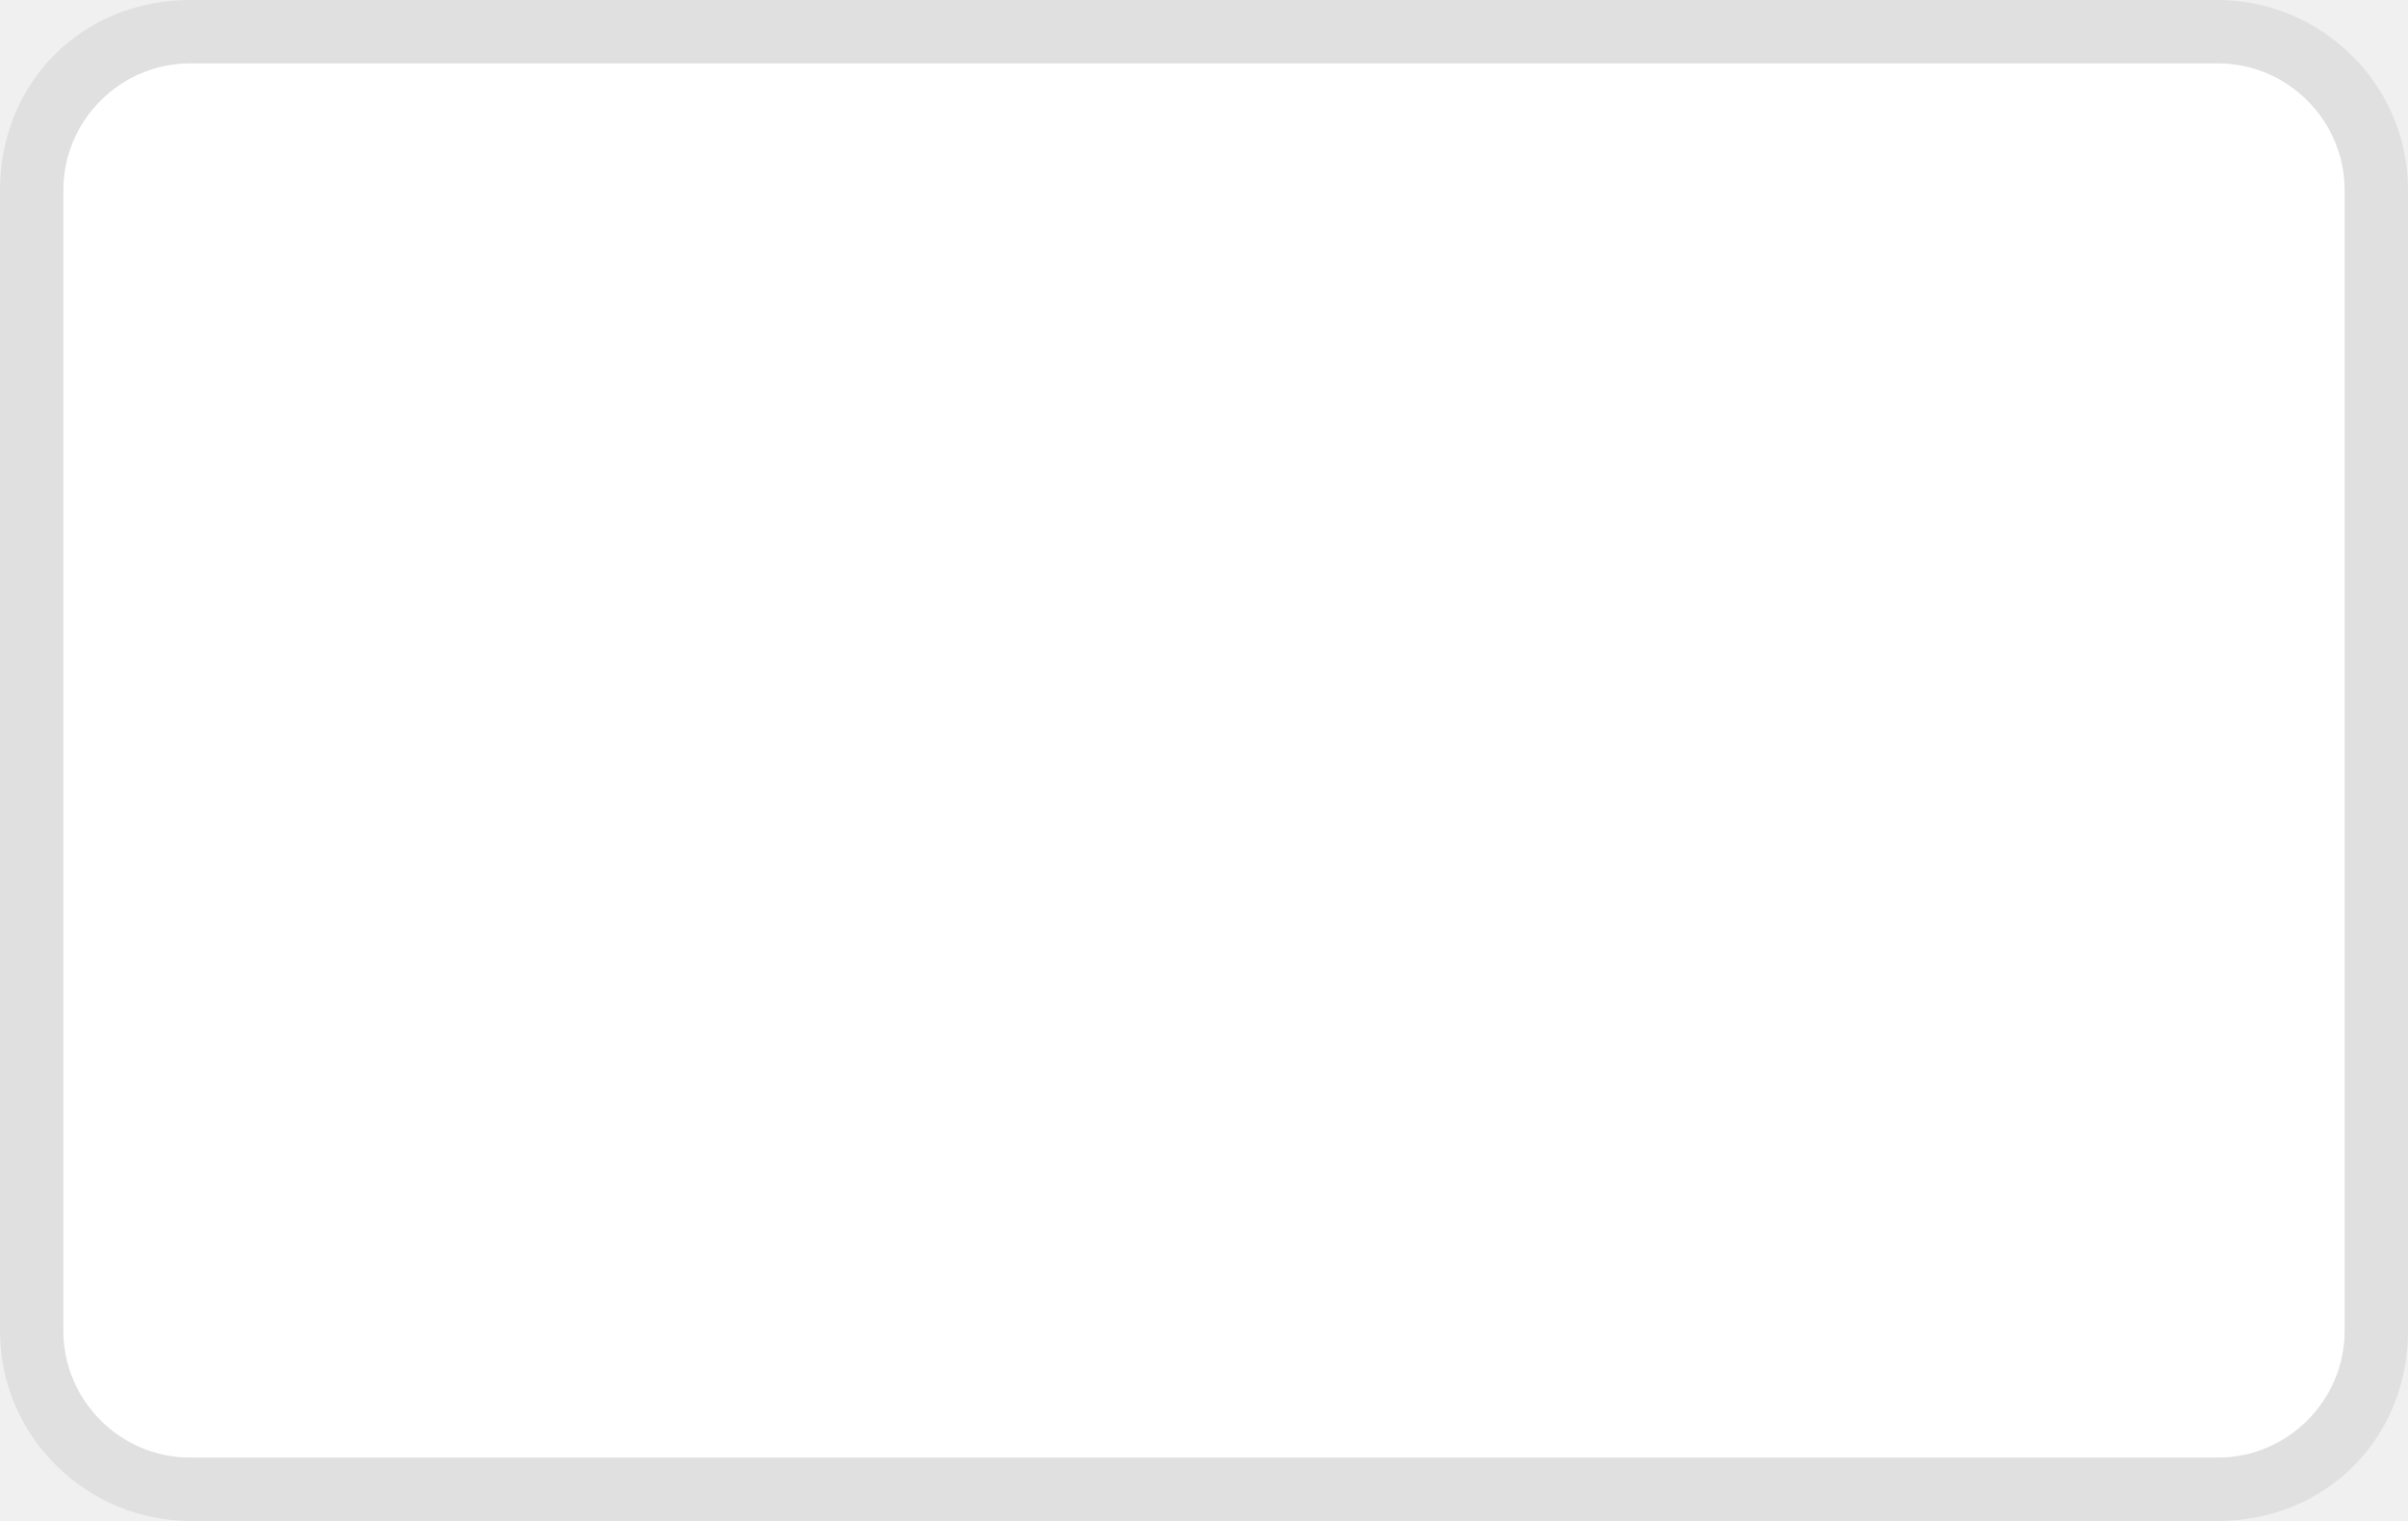
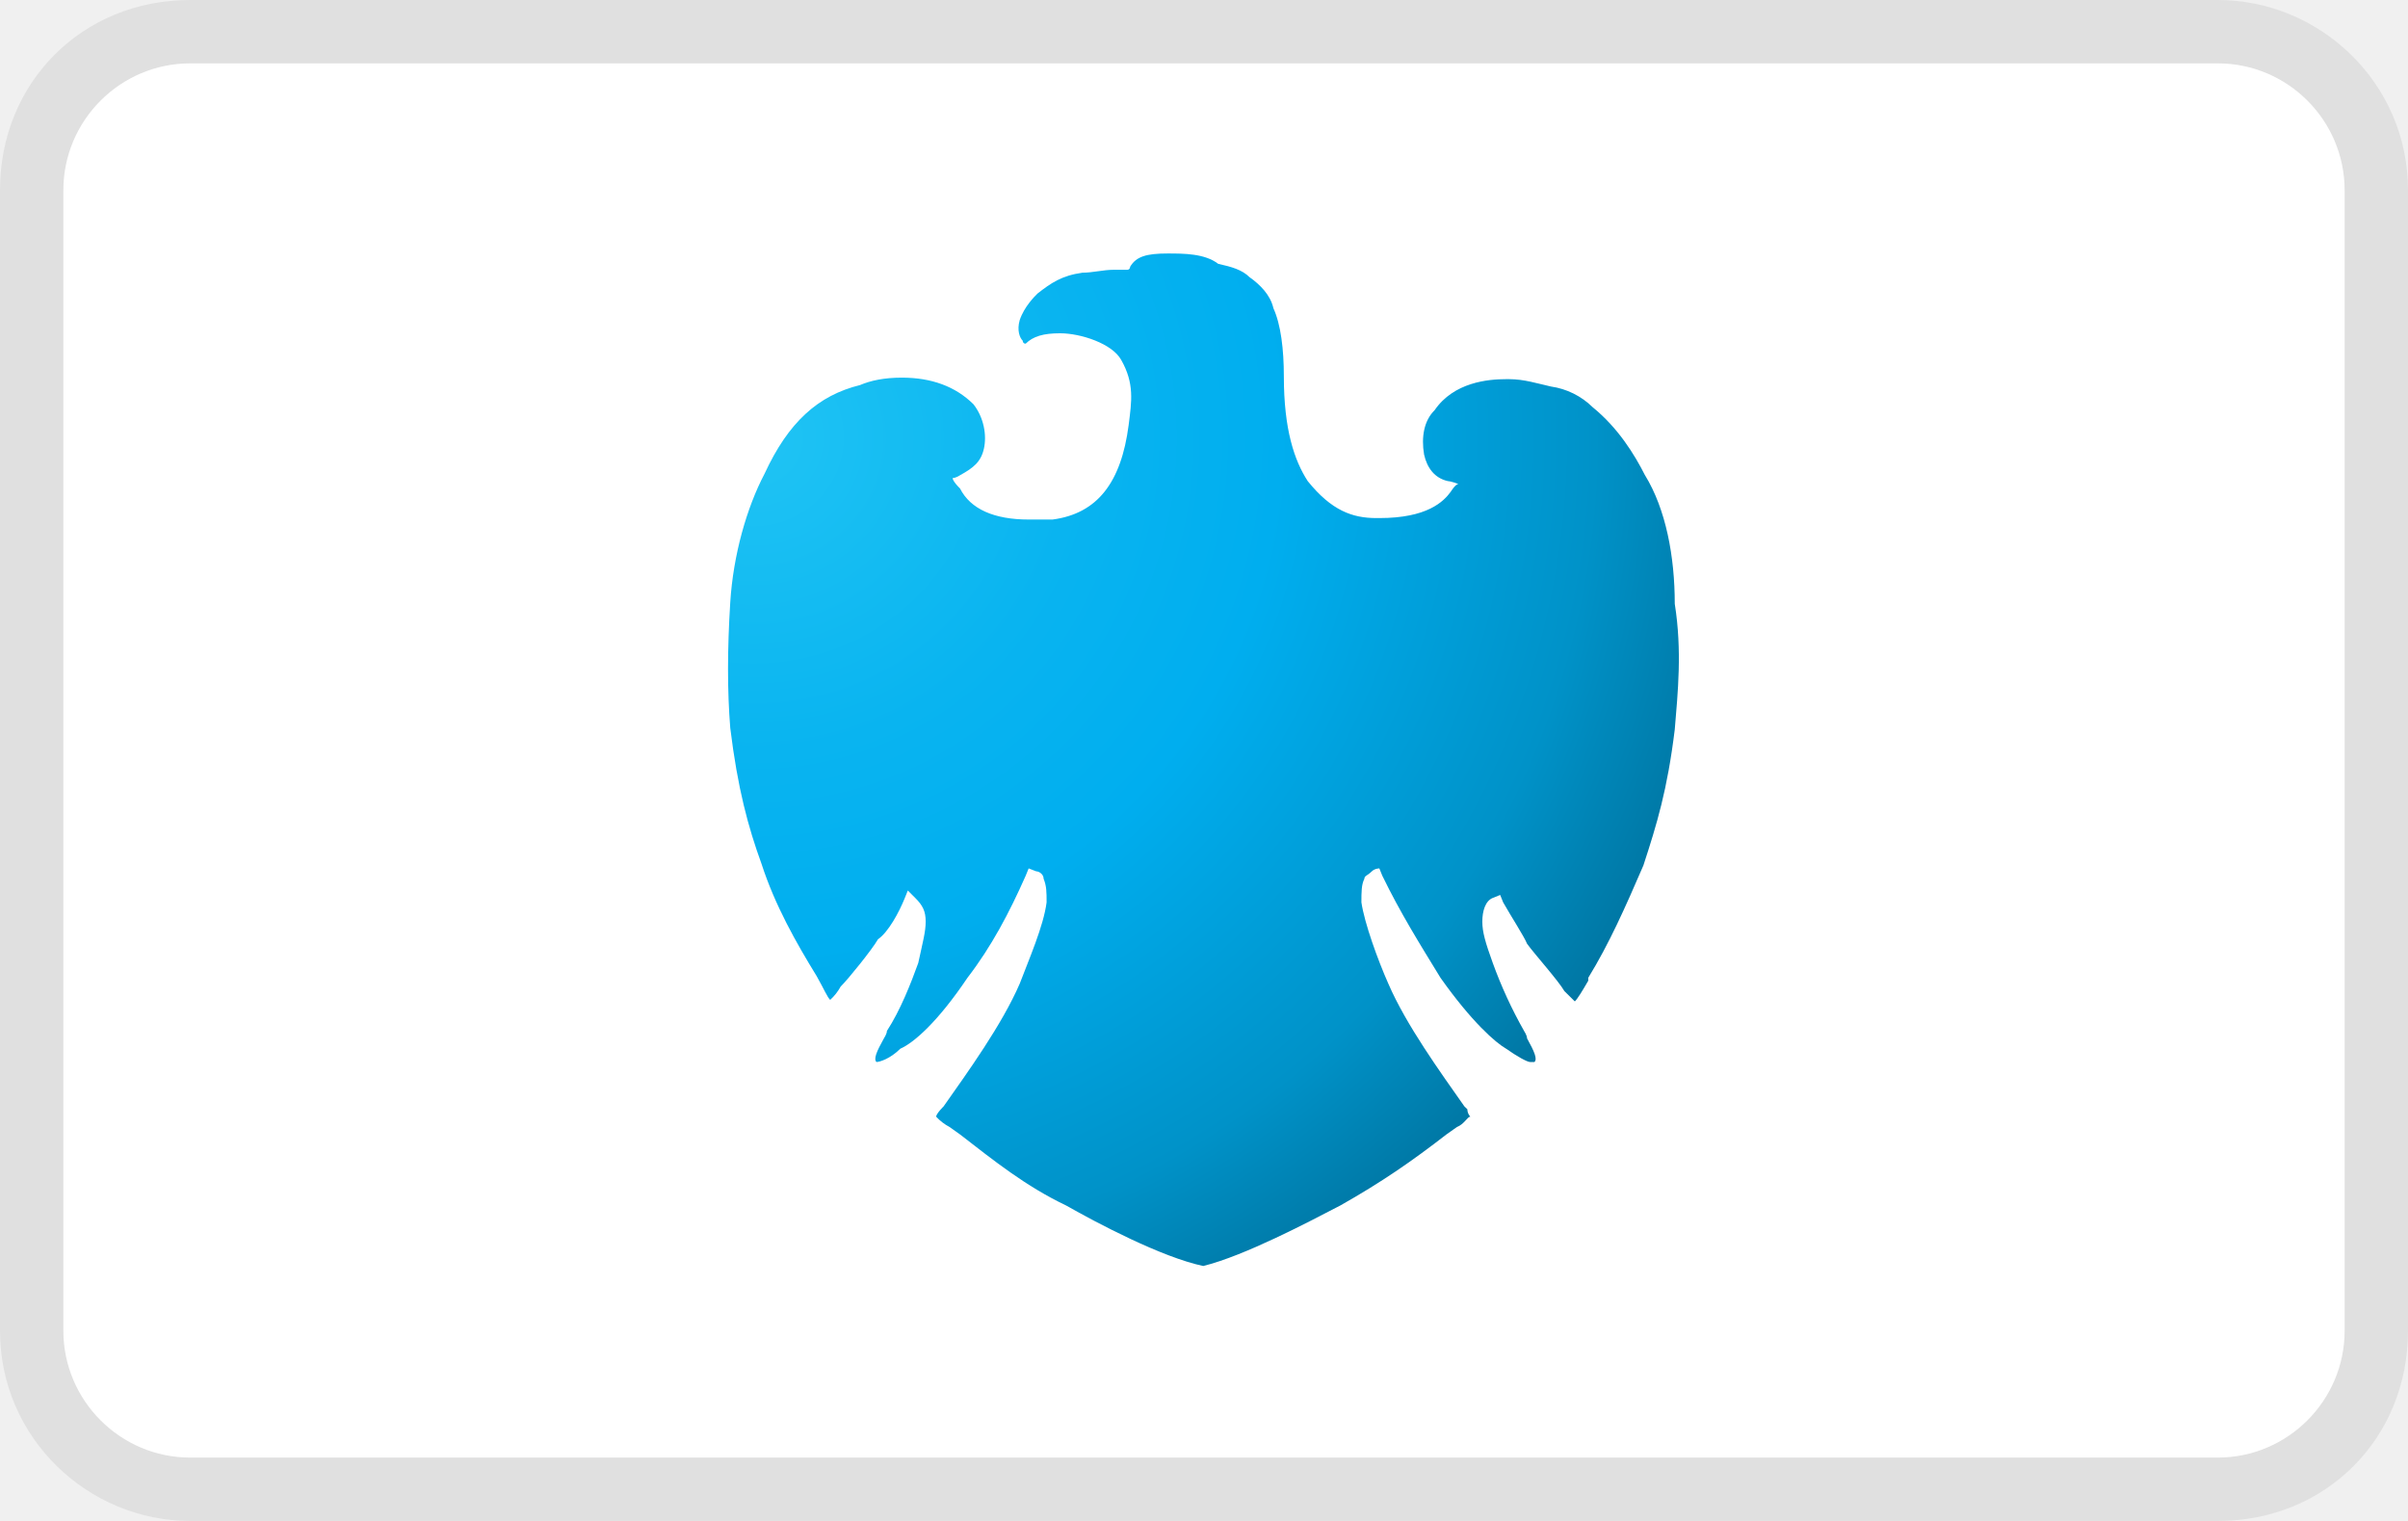
<svg xmlns="http://www.w3.org/2000/svg" width="38" height="24" viewBox="0 0 38 24" fill="none" role="img" aria-labelledby="pi-barclays">
  <g clip-path="url(#clip0_39_2)">
    <path opacity=".07" d="M35 0H3C1.3 0 0 1.3 0 3v18c0 1.7 1.4 3 3 3h32c1.7 0 3-1.3 3-3V3c0-1.7-1.4-3-3-3z" fill="#000" />
    <path d="M35 1c1.1 0 2 .9 2 2v18c0 1.1-.9 2-2 2H3c-1.1 0-2-.9-2-2V3c0-1.1.9-2 2-2h32z" fill="#fff" />
    <g clip-path="url(#clip1_39_2)">
-       <path d="M25.959 7.499c-.165-.327-.424-.747-.825-1.073a1.177 1.177 0 00-.66-.327c-.211-.047-.423-.116-.658-.116h-.047c-.283 0-.825.046-1.13.49-.166.163-.213.42-.166.699.047.21.165.373.377.42 0 0 .047 0 .165.046-.047 0-.118.117-.118.117-.117.163-.377.42-1.13.42h-.047c-.377 0-.707-.117-1.083-.583-.212-.327-.377-.816-.377-1.656 0-.42-.047-.816-.165-1.073-.047-.21-.212-.373-.377-.49-.117-.116-.282-.163-.494-.21C19.012 4 18.682 4 18.424 4c-.33 0-.495.047-.59.21 0 0 0 .047-.047.047h-.212c-.164 0-.33.046-.494.046-.33.047-.495.163-.706.327-.048.046-.212.21-.283.42-.047.163 0 .28.047.326 0 0 0 .047.047.047.118-.117.283-.164.542-.164.33 0 .824.164.965.42.212.373.165.653.118 1.027-.118.91-.495 1.399-1.201 1.492h-.377c-.541 0-.918-.163-1.083-.49-.118-.116-.118-.163-.118-.163s.047 0 .118-.046c.212-.117.33-.21.377-.42.047-.21 0-.49-.165-.7-.283-.28-.66-.42-1.13-.42-.283 0-.495.047-.66.117-.66.163-1.13.583-1.507 1.4-.282.536-.494 1.282-.541 2.028-.047.747-.047 1.4 0 1.983.117.956.282 1.563.494 2.146.212.653.542 1.236.871 1.772.118.21.165.327.212.373a.818.818 0 00.165-.21c.118-.116.495-.583.589-.746.165-.116.33-.42.424-.653l.047-.117.117.117c.118.117.165.21.165.373 0 .164-.047.327-.117.653-.118.327-.283.747-.495 1.073 0 .047-.047.117-.047.117-.118.21-.165.326-.118.373.047 0 .212-.047.377-.21.212-.093.589-.42 1.06-1.12.377-.49.66-1.026.918-1.609l.047-.116.118.046c.047 0 .118.047.118.117.047.117.047.21.047.373-.047.373-.283.91-.424 1.283-.283.653-.824 1.4-1.201 1.936 0 0-.118.116-.118.163.047.047.118.117.212.163l.165.117c.542.42 1.036.816 1.672 1.12.494.28 1.507.816 2.166.956.66-.164 1.672-.7 2.167-.957.659-.373 1.13-.7 1.672-1.12l.164-.116c.118-.046.165-.163.212-.163 0 0-.047-.047-.047-.117l-.047-.046c-.377-.537-.918-1.283-1.2-1.936-.166-.373-.377-.956-.425-1.283 0-.163 0-.28.047-.373 0-.047.047-.047.118-.117.047-.046.118-.046.118-.046l.047.116c.283.583.589 1.073.918 1.61.495.7.872 1.026 1.037 1.12.164.116.33.209.376.209h.07c.048-.047 0-.163-.117-.373 0-.047-.047-.117-.047-.117a7.028 7.028 0 01-.494-1.073c-.118-.326-.165-.49-.165-.653 0-.163.047-.326.165-.373l.117-.047.047.117c.118.21.33.536.377.653.118.163.495.583.589.747l.165.163c.047-.047.117-.163.212-.327v-.046c.33-.537.588-1.12.87-1.773.213-.653.378-1.19.495-2.146.048-.583.118-1.236 0-1.982 0-.747-.14-1.493-.47-2.03z" fill="url(#paint0_radial_39_2)" />
+       <path d="M25.959 7.499c-.165-.327-.424-.747-.825-1.073a1.177 1.177 0 00-.66-.327c-.211-.047-.423-.116-.658-.116h-.047c-.283 0-.825.046-1.13.49-.166.163-.213.42-.166.699.047.21.165.373.377.42 0 0 .047 0 .165.046-.047 0-.118.117-.118.117-.117.163-.377.42-1.13.42h-.047c-.377 0-.707-.117-1.083-.583-.212-.327-.377-.816-.377-1.656 0-.42-.047-.816-.165-1.073-.047-.21-.212-.373-.377-.49-.117-.116-.282-.163-.494-.21C19.012 4 18.682 4 18.424 4c-.33 0-.495.047-.59.21 0 0 0 .047-.047.047h-.212c-.164 0-.33.046-.494.046-.33.047-.495.163-.706.327-.048.046-.212.21-.283.42-.047.163 0 .28.047.326 0 0 0 .047.047.047.118-.117.283-.164.542-.164.33 0 .824.164.965.42.212.373.165.653.118 1.027-.118.91-.495 1.399-1.201 1.492h-.377c-.541 0-.918-.163-1.083-.49-.118-.116-.118-.163-.118-.163s.047 0 .118-.046c.212-.117.33-.21.377-.42.047-.21 0-.49-.165-.7-.283-.28-.66-.42-1.13-.42-.283 0-.495.047-.66.117-.66.163-1.13.583-1.507 1.4-.282.536-.494 1.282-.541 2.028-.047.747-.047 1.4 0 1.983.117.956.282 1.563.494 2.146.212.653.542 1.236.871 1.772.118.21.165.327.212.373a.818.818 0 00.165-.21c.118-.116.495-.583.589-.746.165-.116.33-.42.424-.653l.047-.117.117.117c.118.117.165.21.165.373 0 .164-.047.327-.117.653-.118.327-.283.747-.495 1.073 0 .047-.047.117-.047.117-.118.21-.165.326-.118.373.047 0 .212-.047.377-.21.212-.093.589-.42 1.06-1.12.377-.49.66-1.026.918-1.609l.047-.116.118.046c.047 0 .118.047.118.117.047.117.047.21.047.373-.047.373-.283.91-.424 1.283-.283.653-.824 1.4-1.201 1.936 0 0-.118.116-.118.163a.807.807 0 00.212.163l.165.117c.542.42 1.036.816 1.672 1.12.494.28 1.507.816 2.166.956.66-.164 1.672-.7 2.167-.957.659-.373 1.13-.7 1.672-1.12l.164-.116c.118-.046.165-.163.212-.163 0 0-.047-.047-.047-.117l-.047-.046c-.377-.537-.918-1.283-1.2-1.936-.166-.373-.377-.956-.425-1.283 0-.163 0-.28.047-.373 0-.047.047-.047.118-.117.047-.046.118-.046.118-.046l.047.116c.283.583.589 1.073.918 1.61.495.7.872 1.026 1.037 1.12.164.116.33.209.376.209h.07c.048-.047 0-.163-.117-.373 0-.047-.047-.117-.047-.117a7.028 7.028 0 01-.494-1.073c-.118-.326-.165-.49-.165-.653 0-.163.047-.326.165-.373l.117-.047.047.117c.118.21.33.536.377.653.118.163.495.583.589.747l.165.163c.047-.047.117-.163.212-.327v-.046c.33-.537.588-1.12.87-1.773.213-.653.378-1.19.495-2.146.048-.583.118-1.236 0-1.982 0-.747-.14-1.493-.47-2.03z" fill="url(#pi-barclays-paint0_radial_39_2)" />
    </g>
  </g>
  <defs>
    <clipPath id="pi-barclays-clip0_39_2">
      <path fill="#fff" d="M0 0h38v24H0z" />
    </clipPath>
    <clipPath id="pi-barclays-clip1_39_2">
      <path fill="#fff" transform="translate(11.5 4)" d="M0 0h15v16H0z" />
    </clipPath>
    <radialGradient id="pi-barclays-paint0_radial_39_2" cx="0" cy="0" r="1" gradientUnits="userSpaceOnUse" gradientTransform="matrix(16.5596 0 0 16.4019 11.912 6.882)">
      <stop stop-color="#20C4F4" />
      <stop offset=".304" stop-color="#09B4F0" />
      <stop offset=".5" stop-color="#00AEEF" />
      <stop offset=".8" stop-color="#0092C8" />
      <stop offset="1" stop-color="#006E98" />
    </radialGradient>
  </defs>
</svg>
